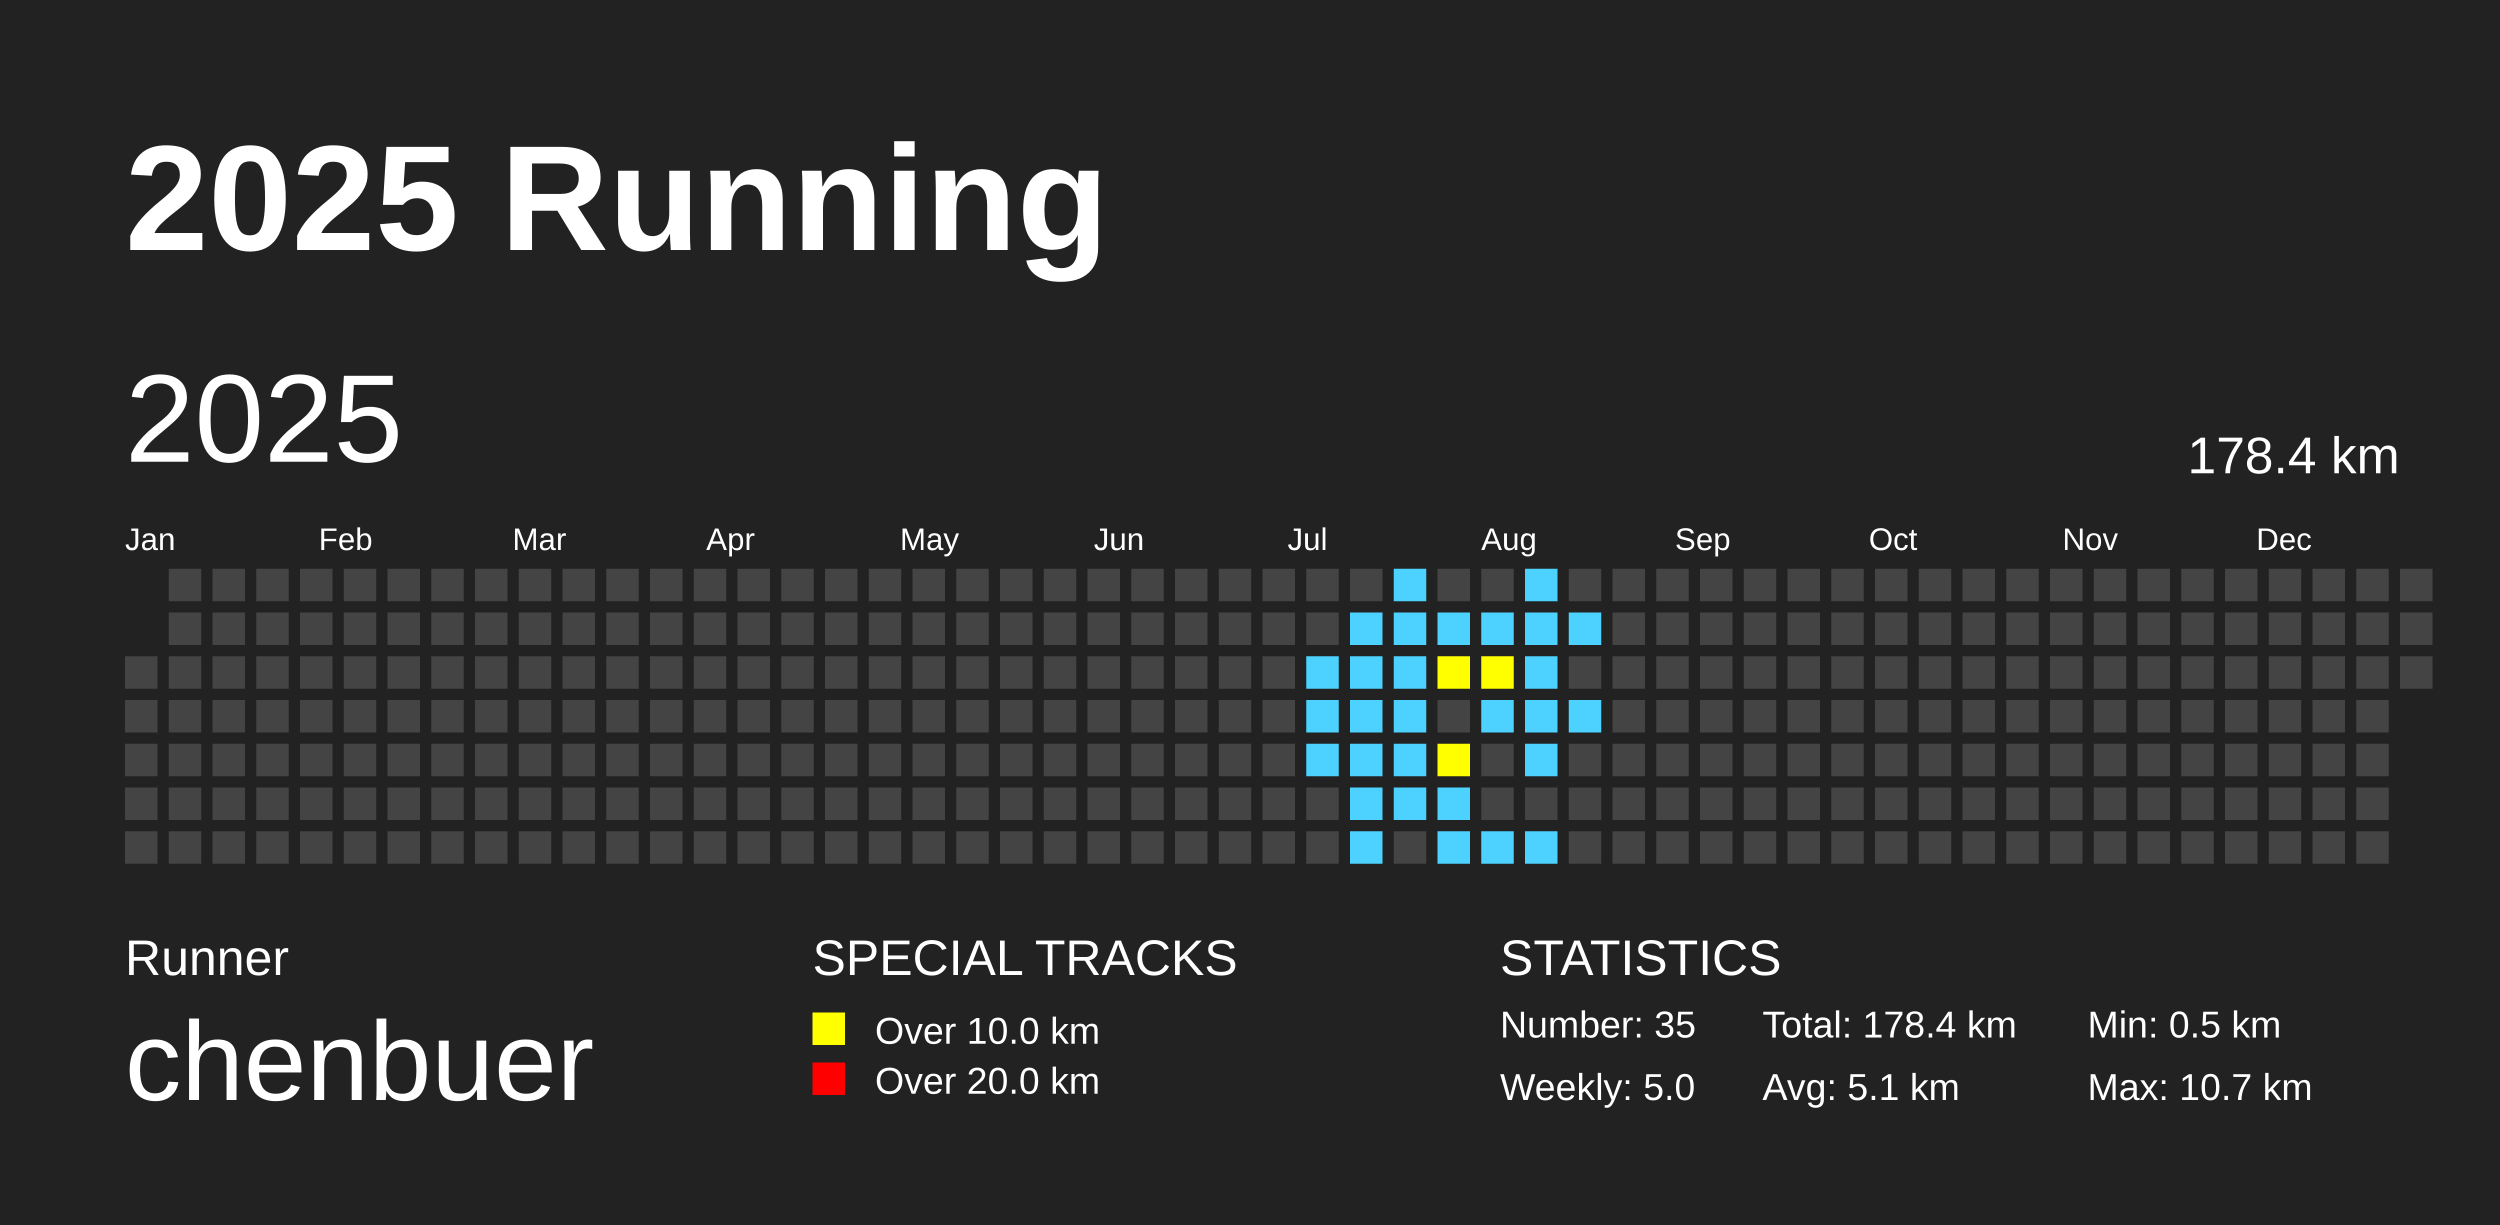
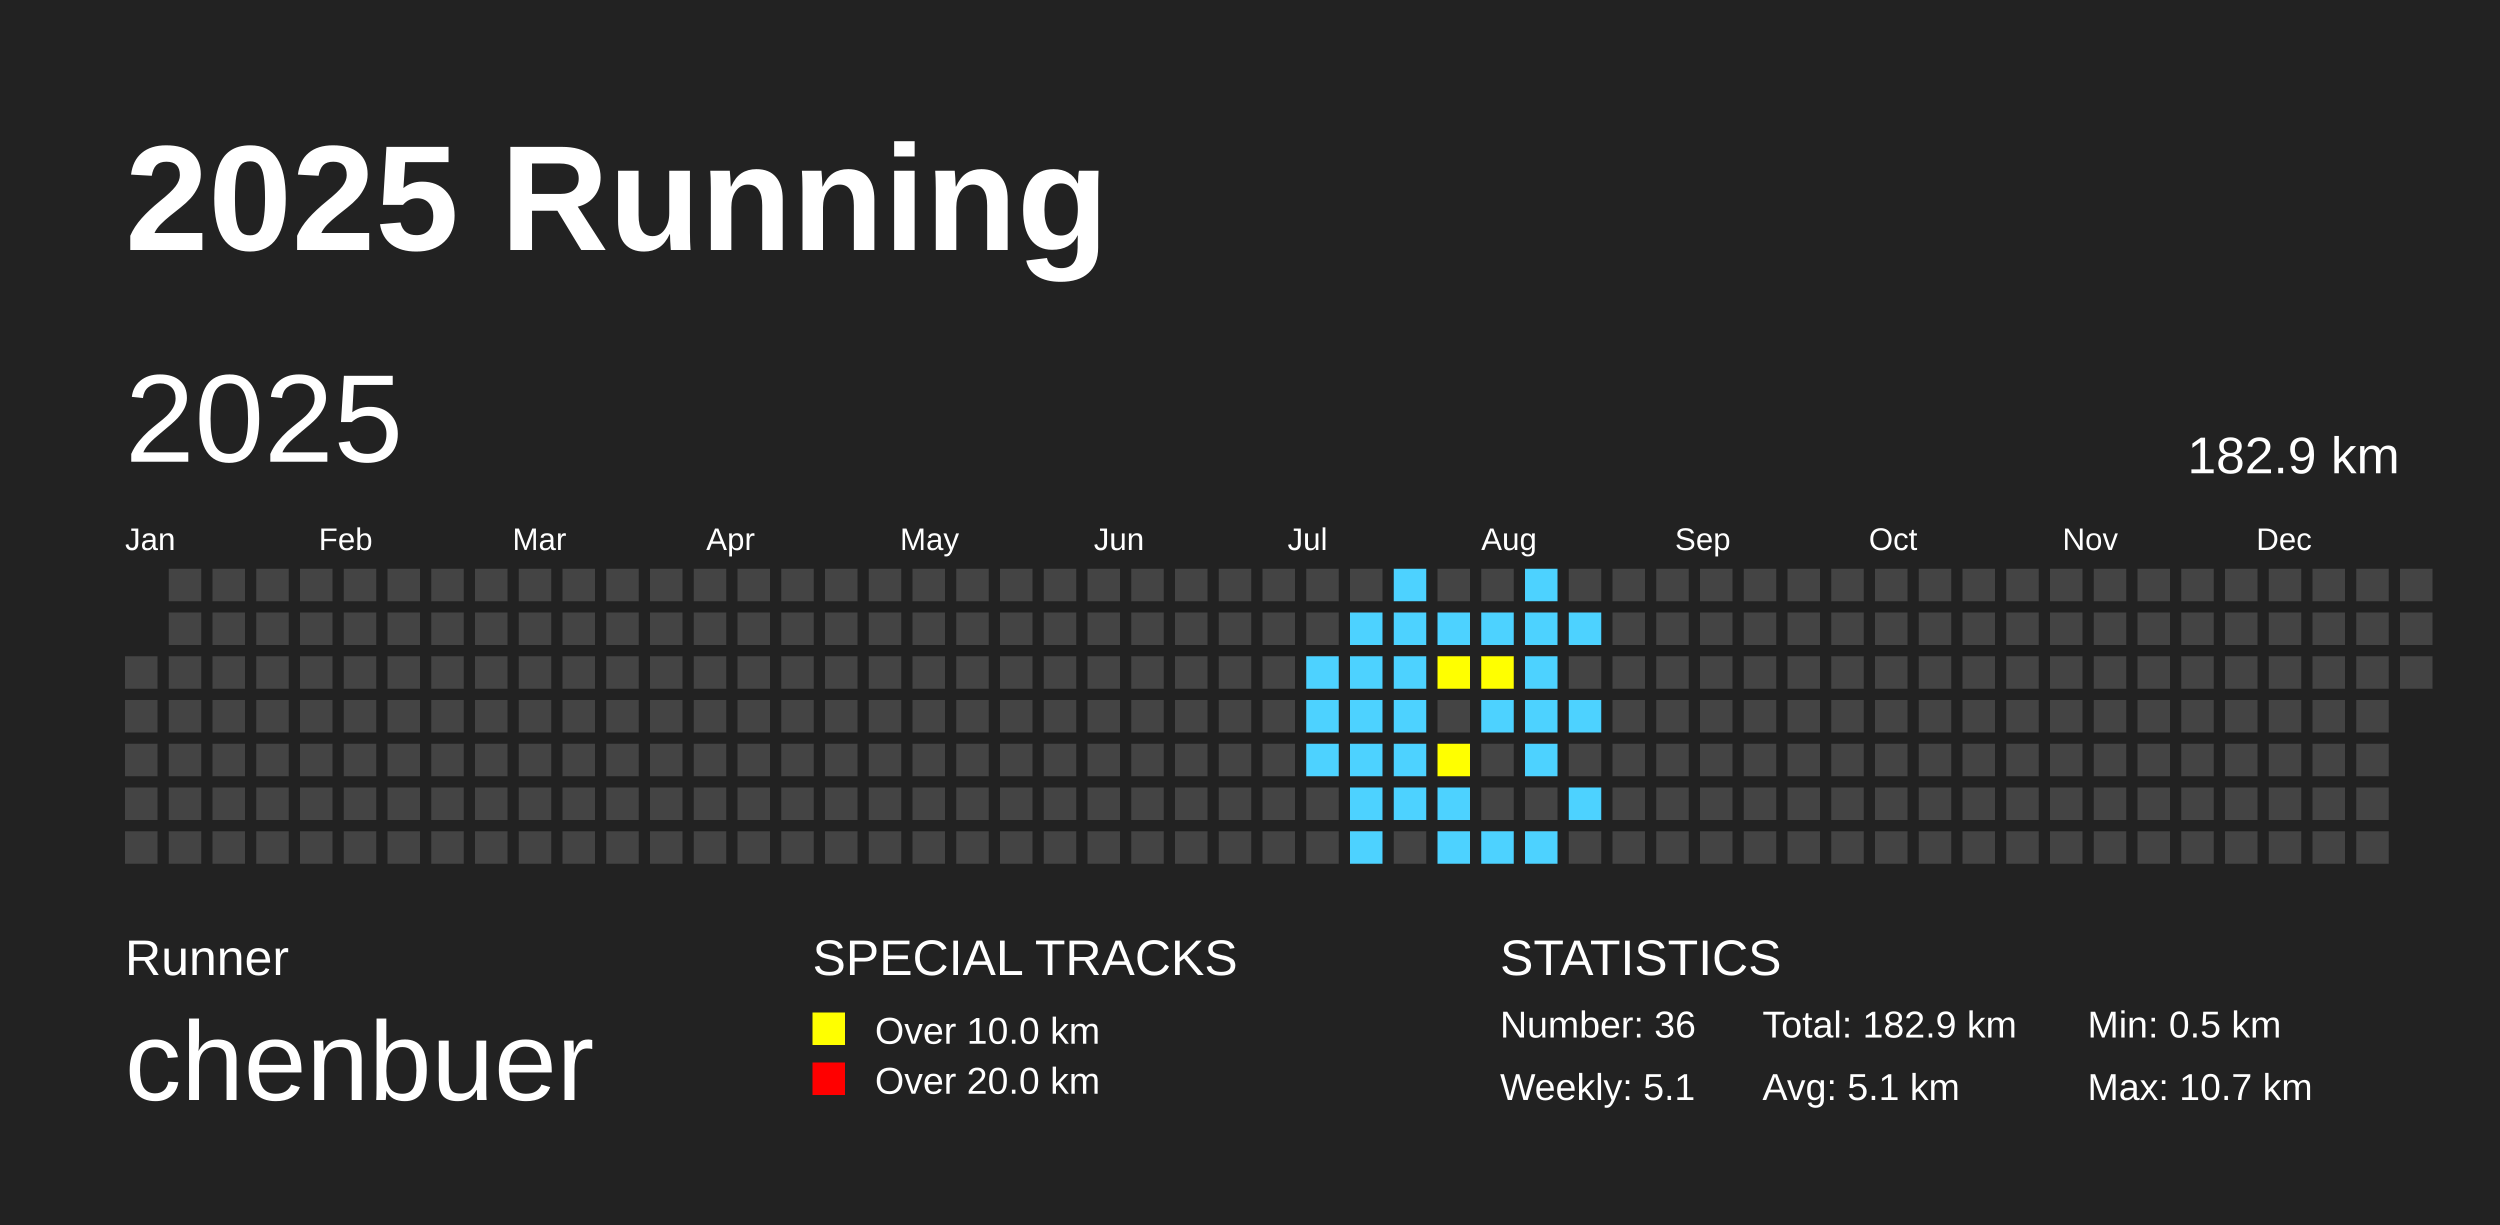
<svg xmlns="http://www.w3.org/2000/svg" baseProfile="full" height="98mm" version="1.1" viewBox="0,0,200,98" width="200mm">
  <defs />
  <rect fill="#222222" height="98" width="200" x="0" y="0" />
  <text fill="#FFFFFF" style="font-size:12px; font-family:Arial; font-weight:bold;" x="10" y="20">2025 Running</text>
  <text fill="#FFFFFF" style="font-size:4px; font-family:Arial" x="10" y="78">Runner</text>
  <text fill="#FFFFFF" style="font-size:9px; font-family:Arial" x="10" y="88">chenbuer</text>
  <text fill="#FFFFFF" style="font-size:4px; font-family:Arial" x="65" y="78">SPECIAL TRACKS</text>
  <rect fill="yellow" height="2.6" width="2.6" x="65" y="81" />
  <text fill="#FFFFFF" style="font-size:3px; font-family:Arial" x="70" y="83.5">Over 10.0 km</text>
  <rect fill="red" height="2.6" width="2.6" x="65" y="85" />
  <text fill="#FFFFFF" style="font-size:3px; font-family:Arial" x="70" y="87.5">Over 20.0 km</text>
  <text fill="#FFFFFF" style="font-size:4px; font-family:Arial" x="120" y="78">STATISTICS</text>
-   <text fill="#FFFFFF" style="font-size:3px; font-family:Arial" x="120" y="83">Number: 35</text>
-   <text fill="#FFFFFF" style="font-size:3px; font-family:Arial" x="120" y="88">Weekly: 5.0</text>
-   <text fill="#FFFFFF" style="font-size:3px; font-family:Arial" x="141" y="83">Total: 178.4 km</text>
+   <text fill="#FFFFFF" style="font-size:3px; font-family:Arial" x="120" y="83">Number: 36</text>
+   <text fill="#FFFFFF" style="font-size:3px; font-family:Arial" x="120" y="88">Weekly: 5.1</text>
+   <text fill="#FFFFFF" style="font-size:3px; font-family:Arial" x="141" y="83">Total: 182.9 km</text>
  <text fill="#FFFFFF" style="font-size:3px; font-family:Arial" x="141" y="88">Avg: 5.1 km</text>
  <text fill="#FFFFFF" style="font-size:3px; font-family:Arial" x="167" y="83">Min: 0.5 km</text>
  <text fill="#FFFFFF" style="font-size:3px; font-family:Arial" x="167" y="88">Max: 10.7 km</text>
  <text dominant-baseline="hanging" fill="#FFFFFF" style="font-size:10.0px; font-family:Arial;" x="10" y="30">2025</text>
-   <text dominant-baseline="hanging" fill="#FFFFFF" style="font-size:4.125px; font-family:Arial;" x="175" y="35">178.4 km</text>
+   <text dominant-baseline="hanging" fill="#FFFFFF" style="font-size:4.125px; font-family:Arial;" x="175" y="35">182.9 km</text>
  <text fill="#FFFFFF" style="font-size:2.5px; font-family:Arial" x="10.0" y="44">Jan</text>
  <text fill="#FFFFFF" style="font-size:2.5px; font-family:Arial" x="25.5" y="44">Feb</text>
  <text fill="#FFFFFF" style="font-size:2.5px; font-family:Arial" x="41.0" y="44">Mar</text>
  <text fill="#FFFFFF" style="font-size:2.5px; font-family:Arial" x="56.5" y="44">Apr</text>
  <text fill="#FFFFFF" style="font-size:2.5px; font-family:Arial" x="72.0" y="44">May</text>
  <text fill="#FFFFFF" style="font-size:2.5px; font-family:Arial" x="87.5" y="44">Jun</text>
  <text fill="#FFFFFF" style="font-size:2.5px; font-family:Arial" x="103.0" y="44">Jul</text>
  <text fill="#FFFFFF" style="font-size:2.5px; font-family:Arial" x="118.5" y="44">Aug</text>
  <text fill="#FFFFFF" style="font-size:2.5px; font-family:Arial" x="134.0" y="44">Sep</text>
  <text fill="#FFFFFF" style="font-size:2.5px; font-family:Arial" x="149.5" y="44">Oct</text>
  <text fill="#FFFFFF" style="font-size:2.5px; font-family:Arial" x="165.0" y="44">Nov</text>
  <text fill="#FFFFFF" style="font-size:2.5px; font-family:Arial" x="180.5" y="44">Dec</text>
  <rect fill="#444444" height="2.6" width="2.6" x="10.0" y="52.5" />
  <rect fill="#444444" height="2.6" width="2.6" x="10.0" y="56.0" />
  <rect fill="#444444" height="2.6" width="2.6" x="10.0" y="59.5" />
  <rect fill="#444444" height="2.6" width="2.6" x="10.0" y="63.0" />
  <rect fill="#444444" height="2.6" width="2.6" x="10.0" y="66.5" />
  <rect fill="#444444" height="2.6" width="2.6" x="13.5" y="45.5" />
  <rect fill="#444444" height="2.6" width="2.6" x="13.5" y="49.0" />
  <rect fill="#444444" height="2.6" width="2.6" x="13.5" y="52.5" />
  <rect fill="#444444" height="2.6" width="2.6" x="13.5" y="56.0" />
  <rect fill="#444444" height="2.6" width="2.6" x="13.5" y="59.5" />
  <rect fill="#444444" height="2.6" width="2.6" x="13.5" y="63.0" />
  <rect fill="#444444" height="2.6" width="2.6" x="13.5" y="66.5" />
  <rect fill="#444444" height="2.6" width="2.6" x="17.0" y="45.5" />
  <rect fill="#444444" height="2.6" width="2.6" x="17.0" y="49.0" />
  <rect fill="#444444" height="2.6" width="2.6" x="17.0" y="52.5" />
  <rect fill="#444444" height="2.6" width="2.6" x="17.0" y="56.0" />
  <rect fill="#444444" height="2.6" width="2.6" x="17.0" y="59.5" />
  <rect fill="#444444" height="2.6" width="2.6" x="17.0" y="63.0" />
  <rect fill="#444444" height="2.6" width="2.6" x="17.0" y="66.5" />
  <rect fill="#444444" height="2.6" width="2.6" x="20.5" y="45.5" />
  <rect fill="#444444" height="2.6" width="2.6" x="20.5" y="49.0" />
  <rect fill="#444444" height="2.6" width="2.6" x="20.5" y="52.5" />
  <rect fill="#444444" height="2.6" width="2.6" x="20.5" y="56.0" />
  <rect fill="#444444" height="2.6" width="2.6" x="20.5" y="59.5" />
  <rect fill="#444444" height="2.6" width="2.6" x="20.5" y="63.0" />
  <rect fill="#444444" height="2.6" width="2.6" x="20.5" y="66.5" />
  <rect fill="#444444" height="2.6" width="2.6" x="24.0" y="45.5" />
  <rect fill="#444444" height="2.6" width="2.6" x="24.0" y="49.0" />
  <rect fill="#444444" height="2.6" width="2.6" x="24.0" y="52.5" />
  <rect fill="#444444" height="2.6" width="2.6" x="24.0" y="56.0" />
  <rect fill="#444444" height="2.6" width="2.6" x="24.0" y="59.5" />
  <rect fill="#444444" height="2.6" width="2.6" x="24.0" y="63.0" />
  <rect fill="#444444" height="2.6" width="2.6" x="24.0" y="66.5" />
  <rect fill="#444444" height="2.6" width="2.6" x="27.5" y="45.5" />
  <rect fill="#444444" height="2.6" width="2.6" x="27.5" y="49.0" />
  <rect fill="#444444" height="2.6" width="2.6" x="27.5" y="52.5" />
  <rect fill="#444444" height="2.6" width="2.6" x="27.5" y="56.0" />
  <rect fill="#444444" height="2.6" width="2.6" x="27.5" y="59.5" />
  <rect fill="#444444" height="2.6" width="2.6" x="27.5" y="63.0" />
  <rect fill="#444444" height="2.6" width="2.6" x="27.5" y="66.5" />
  <rect fill="#444444" height="2.6" width="2.6" x="31.0" y="45.5" />
  <rect fill="#444444" height="2.6" width="2.6" x="31.0" y="49.0" />
  <rect fill="#444444" height="2.6" width="2.6" x="31.0" y="52.5" />
  <rect fill="#444444" height="2.6" width="2.6" x="31.0" y="56.0" />
  <rect fill="#444444" height="2.6" width="2.6" x="31.0" y="59.5" />
  <rect fill="#444444" height="2.6" width="2.6" x="31.0" y="63.0" />
  <rect fill="#444444" height="2.6" width="2.6" x="31.0" y="66.5" />
  <rect fill="#444444" height="2.6" width="2.6" x="34.5" y="45.5" />
  <rect fill="#444444" height="2.6" width="2.6" x="34.5" y="49.0" />
  <rect fill="#444444" height="2.6" width="2.6" x="34.5" y="52.5" />
  <rect fill="#444444" height="2.6" width="2.6" x="34.5" y="56.0" />
  <rect fill="#444444" height="2.6" width="2.6" x="34.5" y="59.5" />
  <rect fill="#444444" height="2.6" width="2.6" x="34.5" y="63.0" />
  <rect fill="#444444" height="2.6" width="2.6" x="34.5" y="66.5" />
  <rect fill="#444444" height="2.6" width="2.6" x="38.0" y="45.5" />
  <rect fill="#444444" height="2.6" width="2.6" x="38.0" y="49.0" />
  <rect fill="#444444" height="2.6" width="2.6" x="38.0" y="52.5" />
  <rect fill="#444444" height="2.6" width="2.6" x="38.0" y="56.0" />
  <rect fill="#444444" height="2.6" width="2.6" x="38.0" y="59.5" />
  <rect fill="#444444" height="2.6" width="2.6" x="38.0" y="63.0" />
  <rect fill="#444444" height="2.6" width="2.6" x="38.0" y="66.5" />
  <rect fill="#444444" height="2.6" width="2.6" x="41.5" y="45.5" />
  <rect fill="#444444" height="2.6" width="2.6" x="41.5" y="49.0" />
  <rect fill="#444444" height="2.6" width="2.6" x="41.5" y="52.5" />
  <rect fill="#444444" height="2.6" width="2.6" x="41.5" y="56.0" />
  <rect fill="#444444" height="2.6" width="2.6" x="41.5" y="59.5" />
  <rect fill="#444444" height="2.6" width="2.6" x="41.5" y="63.0" />
  <rect fill="#444444" height="2.6" width="2.6" x="41.5" y="66.5" />
  <rect fill="#444444" height="2.6" width="2.6" x="45.0" y="45.5" />
  <rect fill="#444444" height="2.6" width="2.6" x="45.0" y="49.0" />
  <rect fill="#444444" height="2.6" width="2.6" x="45.0" y="52.5" />
  <rect fill="#444444" height="2.6" width="2.6" x="45.0" y="56.0" />
  <rect fill="#444444" height="2.6" width="2.6" x="45.0" y="59.5" />
  <rect fill="#444444" height="2.6" width="2.6" x="45.0" y="63.0" />
  <rect fill="#444444" height="2.6" width="2.6" x="45.0" y="66.5" />
  <rect fill="#444444" height="2.6" width="2.6" x="48.5" y="45.5" />
  <rect fill="#444444" height="2.6" width="2.6" x="48.5" y="49.0" />
  <rect fill="#444444" height="2.6" width="2.6" x="48.5" y="52.5" />
  <rect fill="#444444" height="2.6" width="2.6" x="48.5" y="56.0" />
  <rect fill="#444444" height="2.6" width="2.6" x="48.5" y="59.5" />
  <rect fill="#444444" height="2.6" width="2.6" x="48.5" y="63.0" />
  <rect fill="#444444" height="2.6" width="2.6" x="48.5" y="66.5" />
  <rect fill="#444444" height="2.6" width="2.6" x="52.0" y="45.5" />
  <rect fill="#444444" height="2.6" width="2.6" x="52.0" y="49.0" />
  <rect fill="#444444" height="2.6" width="2.6" x="52.0" y="52.5" />
  <rect fill="#444444" height="2.6" width="2.6" x="52.0" y="56.0" />
  <rect fill="#444444" height="2.6" width="2.6" x="52.0" y="59.5" />
  <rect fill="#444444" height="2.6" width="2.6" x="52.0" y="63.0" />
  <rect fill="#444444" height="2.6" width="2.6" x="52.0" y="66.5" />
  <rect fill="#444444" height="2.6" width="2.6" x="55.5" y="45.5" />
  <rect fill="#444444" height="2.6" width="2.6" x="55.5" y="49.0" />
  <rect fill="#444444" height="2.6" width="2.6" x="55.5" y="52.5" />
  <rect fill="#444444" height="2.6" width="2.6" x="55.5" y="56.0" />
  <rect fill="#444444" height="2.6" width="2.6" x="55.5" y="59.5" />
  <rect fill="#444444" height="2.6" width="2.6" x="55.5" y="63.0" />
  <rect fill="#444444" height="2.6" width="2.6" x="55.5" y="66.5" />
  <rect fill="#444444" height="2.6" width="2.6" x="59.0" y="45.5" />
  <rect fill="#444444" height="2.6" width="2.6" x="59.0" y="49.0" />
  <rect fill="#444444" height="2.6" width="2.6" x="59.0" y="52.5" />
  <rect fill="#444444" height="2.6" width="2.6" x="59.0" y="56.0" />
  <rect fill="#444444" height="2.6" width="2.6" x="59.0" y="59.5" />
  <rect fill="#444444" height="2.6" width="2.6" x="59.0" y="63.0" />
  <rect fill="#444444" height="2.6" width="2.6" x="59.0" y="66.5" />
  <rect fill="#444444" height="2.6" width="2.6" x="62.5" y="45.5" />
  <rect fill="#444444" height="2.6" width="2.6" x="62.5" y="49.0" />
  <rect fill="#444444" height="2.6" width="2.6" x="62.5" y="52.5" />
  <rect fill="#444444" height="2.6" width="2.6" x="62.5" y="56.0" />
  <rect fill="#444444" height="2.6" width="2.6" x="62.5" y="59.5" />
  <rect fill="#444444" height="2.6" width="2.6" x="62.5" y="63.0" />
  <rect fill="#444444" height="2.6" width="2.6" x="62.5" y="66.5" />
  <rect fill="#444444" height="2.6" width="2.6" x="66.0" y="45.5" />
  <rect fill="#444444" height="2.6" width="2.6" x="66.0" y="49.0" />
  <rect fill="#444444" height="2.6" width="2.6" x="66.0" y="52.5" />
  <rect fill="#444444" height="2.6" width="2.6" x="66.0" y="56.0" />
  <rect fill="#444444" height="2.6" width="2.6" x="66.0" y="59.5" />
  <rect fill="#444444" height="2.6" width="2.6" x="66.0" y="63.0" />
  <rect fill="#444444" height="2.6" width="2.6" x="66.0" y="66.5" />
  <rect fill="#444444" height="2.6" width="2.6" x="69.5" y="45.5" />
  <rect fill="#444444" height="2.6" width="2.6" x="69.5" y="49.0" />
  <rect fill="#444444" height="2.6" width="2.6" x="69.5" y="52.5" />
  <rect fill="#444444" height="2.6" width="2.6" x="69.5" y="56.0" />
  <rect fill="#444444" height="2.6" width="2.6" x="69.5" y="59.5" />
  <rect fill="#444444" height="2.6" width="2.6" x="69.5" y="63.0" />
  <rect fill="#444444" height="2.6" width="2.6" x="69.5" y="66.5" />
  <rect fill="#444444" height="2.6" width="2.6" x="73.0" y="45.5" />
  <rect fill="#444444" height="2.6" width="2.6" x="73.0" y="49.0" />
  <rect fill="#444444" height="2.6" width="2.6" x="73.0" y="52.5" />
  <rect fill="#444444" height="2.6" width="2.6" x="73.0" y="56.0" />
  <rect fill="#444444" height="2.6" width="2.6" x="73.0" y="59.5" />
  <rect fill="#444444" height="2.6" width="2.6" x="73.0" y="63.0" />
  <rect fill="#444444" height="2.6" width="2.6" x="73.0" y="66.5" />
  <rect fill="#444444" height="2.6" width="2.6" x="76.5" y="45.5" />
  <rect fill="#444444" height="2.6" width="2.6" x="76.5" y="49.0" />
  <rect fill="#444444" height="2.6" width="2.6" x="76.5" y="52.5" />
  <rect fill="#444444" height="2.6" width="2.6" x="76.5" y="56.0" />
  <rect fill="#444444" height="2.6" width="2.6" x="76.5" y="59.5" />
  <rect fill="#444444" height="2.6" width="2.6" x="76.5" y="63.0" />
  <rect fill="#444444" height="2.6" width="2.6" x="76.5" y="66.5" />
  <rect fill="#444444" height="2.6" width="2.6" x="80.0" y="45.5" />
  <rect fill="#444444" height="2.6" width="2.6" x="80.0" y="49.0" />
  <rect fill="#444444" height="2.6" width="2.6" x="80.0" y="52.5" />
  <rect fill="#444444" height="2.6" width="2.6" x="80.0" y="56.0" />
  <rect fill="#444444" height="2.6" width="2.6" x="80.0" y="59.5" />
  <rect fill="#444444" height="2.6" width="2.6" x="80.0" y="63.0" />
  <rect fill="#444444" height="2.6" width="2.6" x="80.0" y="66.5" />
  <rect fill="#444444" height="2.6" width="2.6" x="83.5" y="45.5" />
  <rect fill="#444444" height="2.6" width="2.6" x="83.5" y="49.0" />
  <rect fill="#444444" height="2.6" width="2.6" x="83.5" y="52.5" />
  <rect fill="#444444" height="2.6" width="2.6" x="83.5" y="56.0" />
  <rect fill="#444444" height="2.6" width="2.6" x="83.5" y="59.5" />
  <rect fill="#444444" height="2.6" width="2.6" x="83.5" y="63.0" />
  <rect fill="#444444" height="2.6" width="2.6" x="83.5" y="66.5" />
  <rect fill="#444444" height="2.6" width="2.6" x="87.0" y="45.5" />
  <rect fill="#444444" height="2.6" width="2.6" x="87.0" y="49.0" />
  <rect fill="#444444" height="2.6" width="2.6" x="87.0" y="52.5" />
  <rect fill="#444444" height="2.6" width="2.6" x="87.0" y="56.0" />
  <rect fill="#444444" height="2.6" width="2.6" x="87.0" y="59.5" />
  <rect fill="#444444" height="2.6" width="2.6" x="87.0" y="63.0" />
  <rect fill="#444444" height="2.6" width="2.6" x="87.0" y="66.5" />
  <rect fill="#444444" height="2.6" width="2.6" x="90.5" y="45.5" />
  <rect fill="#444444" height="2.6" width="2.6" x="90.5" y="49.0" />
  <rect fill="#444444" height="2.6" width="2.6" x="90.5" y="52.5" />
  <rect fill="#444444" height="2.6" width="2.6" x="90.5" y="56.0" />
  <rect fill="#444444" height="2.6" width="2.6" x="90.5" y="59.5" />
  <rect fill="#444444" height="2.6" width="2.6" x="90.5" y="63.0" />
  <rect fill="#444444" height="2.6" width="2.6" x="90.5" y="66.5" />
  <rect fill="#444444" height="2.6" width="2.6" x="94.0" y="45.5" />
  <rect fill="#444444" height="2.6" width="2.6" x="94.0" y="49.0" />
  <rect fill="#444444" height="2.6" width="2.6" x="94.0" y="52.5" />
  <rect fill="#444444" height="2.6" width="2.6" x="94.0" y="56.0" />
  <rect fill="#444444" height="2.6" width="2.6" x="94.0" y="59.5" />
  <rect fill="#444444" height="2.6" width="2.6" x="94.0" y="63.0" />
  <rect fill="#444444" height="2.6" width="2.6" x="94.0" y="66.5" />
  <rect fill="#444444" height="2.6" width="2.6" x="97.5" y="45.5" />
  <rect fill="#444444" height="2.6" width="2.6" x="97.5" y="49.0" />
  <rect fill="#444444" height="2.6" width="2.6" x="97.5" y="52.5" />
  <rect fill="#444444" height="2.6" width="2.6" x="97.5" y="56.0" />
  <rect fill="#444444" height="2.6" width="2.6" x="97.5" y="59.5" />
  <rect fill="#444444" height="2.6" width="2.6" x="97.5" y="63.0" />
  <rect fill="#444444" height="2.6" width="2.6" x="97.5" y="66.5" />
  <rect fill="#444444" height="2.6" width="2.6" x="101.0" y="45.5" />
  <rect fill="#444444" height="2.6" width="2.6" x="101.0" y="49.0" />
  <rect fill="#444444" height="2.6" width="2.6" x="101.0" y="52.5" />
  <rect fill="#444444" height="2.6" width="2.6" x="101.0" y="56.0" />
  <rect fill="#444444" height="2.6" width="2.6" x="101.0" y="59.5" />
  <rect fill="#444444" height="2.6" width="2.6" x="101.0" y="63.0" />
  <rect fill="#444444" height="2.6" width="2.6" x="101.0" y="66.5" />
  <rect fill="#444444" height="2.6" width="2.6" x="104.5" y="45.5" />
  <rect fill="#444444" height="2.6" width="2.6" x="104.5" y="49.0" />
  <rect fill="#4DD2FF" height="2.6" width="2.6" x="104.5" y="52.5" />
  <rect fill="#4DD2FF" height="2.6" width="2.6" x="104.5" y="56.0" />
  <rect fill="#4DD2FF" height="2.6" width="2.6" x="104.5" y="59.5" />
  <rect fill="#444444" height="2.6" width="2.6" x="104.5" y="63.0" />
  <rect fill="#444444" height="2.6" width="2.6" x="104.5" y="66.5" />
  <rect fill="#444444" height="2.6" width="2.6" x="108.0" y="45.5" />
  <rect fill="#4DD2FF" height="2.6" width="2.6" x="108.0" y="49.0" />
  <rect fill="#4DD2FF" height="2.6" width="2.6" x="108.0" y="52.5" />
  <rect fill="#4DD2FF" height="2.6" width="2.6" x="108.0" y="56.0" />
  <rect fill="#4DD2FF" height="2.6" width="2.6" x="108.0" y="59.5" />
  <rect fill="#4DD2FF" height="2.6" width="2.6" x="108.0" y="63.0" />
  <rect fill="#4DD2FF" height="2.6" width="2.6" x="108.0" y="66.5" />
  <rect fill="#4DD2FF" height="2.6" width="2.6" x="111.5" y="45.5" />
  <rect fill="#4DD2FF" height="2.6" width="2.6" x="111.5" y="49.0" />
  <rect fill="#4DD2FF" height="2.6" width="2.6" x="111.5" y="52.5" />
  <rect fill="#4DD2FF" height="2.6" width="2.6" x="111.5" y="56.0" />
  <rect fill="#4DD2FF" height="2.6" width="2.6" x="111.5" y="59.5" />
  <rect fill="#4DD2FF" height="2.6" width="2.6" x="111.5" y="63.0" />
  <rect fill="#444444" height="2.6" width="2.6" x="111.5" y="66.5" />
  <rect fill="#444444" height="2.6" width="2.6" x="115.0" y="45.5" />
  <rect fill="#4DD2FF" height="2.6" width="2.6" x="115.0" y="49.0" />
  <rect fill="yellow" height="2.6" width="2.6" x="115.0" y="52.5" />
  <rect fill="#444444" height="2.6" width="2.6" x="115.0" y="56.0" />
  <rect fill="yellow" height="2.6" width="2.6" x="115.0" y="59.5" />
  <rect fill="#4DD2FF" height="2.6" width="2.6" x="115.0" y="63.0" />
  <rect fill="#4DD2FF" height="2.6" width="2.6" x="115.0" y="66.5" />
  <rect fill="#444444" height="2.6" width="2.6" x="118.5" y="45.5" />
  <rect fill="#4DD2FF" height="2.6" width="2.6" x="118.5" y="49.0" />
  <rect fill="yellow" height="2.6" width="2.6" x="118.5" y="52.5" />
  <rect fill="#4DD2FF" height="2.6" width="2.6" x="118.5" y="56.0" />
  <rect fill="#444444" height="2.6" width="2.6" x="118.5" y="59.5" />
  <rect fill="#444444" height="2.6" width="2.6" x="118.5" y="63.0" />
  <rect fill="#4DD2FF" height="2.6" width="2.6" x="118.5" y="66.5" />
  <rect fill="#4DD2FF" height="2.6" width="2.6" x="122.0" y="45.5" />
  <rect fill="#4DD2FF" height="2.6" width="2.6" x="122.0" y="49.0" />
  <rect fill="#4DD2FF" height="2.6" width="2.6" x="122.0" y="52.5" />
  <rect fill="#4DD2FF" height="2.6" width="2.6" x="122.0" y="56.0" />
  <rect fill="#4DD2FF" height="2.6" width="2.6" x="122.0" y="59.5" />
  <rect fill="#444444" height="2.6" width="2.6" x="122.0" y="63.0" />
  <rect fill="#4DD2FF" height="2.6" width="2.6" x="122.0" y="66.5" />
  <rect fill="#444444" height="2.6" width="2.6" x="125.5" y="45.5" />
  <rect fill="#4DD2FF" height="2.6" width="2.6" x="125.5" y="49.0" />
  <rect fill="#444444" height="2.6" width="2.6" x="125.5" y="52.5" />
  <rect fill="#4DD2FF" height="2.6" width="2.6" x="125.5" y="56.0" />
  <rect fill="#444444" height="2.6" width="2.6" x="125.5" y="59.5" />
-   <rect fill="#444444" height="2.6" width="2.6" x="125.5" y="63.0" />
+   <rect fill="#4DD2FF" height="2.6" width="2.6" x="125.5" y="63.0" />
  <rect fill="#444444" height="2.6" width="2.6" x="125.5" y="66.5" />
  <rect fill="#444444" height="2.6" width="2.6" x="129.0" y="45.5" />
  <rect fill="#444444" height="2.6" width="2.6" x="129.0" y="49.0" />
  <rect fill="#444444" height="2.6" width="2.6" x="129.0" y="52.5" />
  <rect fill="#444444" height="2.6" width="2.6" x="129.0" y="56.0" />
  <rect fill="#444444" height="2.6" width="2.6" x="129.0" y="59.5" />
  <rect fill="#444444" height="2.6" width="2.6" x="129.0" y="63.0" />
  <rect fill="#444444" height="2.6" width="2.6" x="129.0" y="66.5" />
  <rect fill="#444444" height="2.6" width="2.6" x="132.5" y="45.5" />
  <rect fill="#444444" height="2.6" width="2.6" x="132.5" y="49.0" />
  <rect fill="#444444" height="2.6" width="2.6" x="132.5" y="52.5" />
  <rect fill="#444444" height="2.6" width="2.6" x="132.5" y="56.0" />
  <rect fill="#444444" height="2.6" width="2.6" x="132.5" y="59.5" />
  <rect fill="#444444" height="2.6" width="2.6" x="132.5" y="63.0" />
  <rect fill="#444444" height="2.6" width="2.6" x="132.5" y="66.5" />
  <rect fill="#444444" height="2.6" width="2.6" x="136.0" y="45.5" />
  <rect fill="#444444" height="2.6" width="2.6" x="136.0" y="49.0" />
  <rect fill="#444444" height="2.6" width="2.6" x="136.0" y="52.5" />
  <rect fill="#444444" height="2.6" width="2.6" x="136.0" y="56.0" />
  <rect fill="#444444" height="2.6" width="2.6" x="136.0" y="59.5" />
  <rect fill="#444444" height="2.6" width="2.6" x="136.0" y="63.0" />
  <rect fill="#444444" height="2.6" width="2.6" x="136.0" y="66.5" />
  <rect fill="#444444" height="2.6" width="2.6" x="139.5" y="45.5" />
  <rect fill="#444444" height="2.6" width="2.6" x="139.5" y="49.0" />
  <rect fill="#444444" height="2.6" width="2.6" x="139.5" y="52.5" />
  <rect fill="#444444" height="2.6" width="2.6" x="139.5" y="56.0" />
  <rect fill="#444444" height="2.6" width="2.6" x="139.5" y="59.5" />
  <rect fill="#444444" height="2.6" width="2.6" x="139.5" y="63.0" />
  <rect fill="#444444" height="2.6" width="2.6" x="139.5" y="66.5" />
  <rect fill="#444444" height="2.6" width="2.6" x="143.0" y="45.5" />
  <rect fill="#444444" height="2.6" width="2.6" x="143.0" y="49.0" />
  <rect fill="#444444" height="2.6" width="2.6" x="143.0" y="52.5" />
  <rect fill="#444444" height="2.6" width="2.6" x="143.0" y="56.0" />
  <rect fill="#444444" height="2.6" width="2.6" x="143.0" y="59.5" />
  <rect fill="#444444" height="2.6" width="2.6" x="143.0" y="63.0" />
  <rect fill="#444444" height="2.6" width="2.6" x="143.0" y="66.5" />
  <rect fill="#444444" height="2.6" width="2.6" x="146.5" y="45.5" />
  <rect fill="#444444" height="2.6" width="2.6" x="146.5" y="49.0" />
  <rect fill="#444444" height="2.6" width="2.6" x="146.5" y="52.5" />
  <rect fill="#444444" height="2.6" width="2.6" x="146.5" y="56.0" />
  <rect fill="#444444" height="2.6" width="2.6" x="146.5" y="59.5" />
  <rect fill="#444444" height="2.6" width="2.6" x="146.5" y="63.0" />
  <rect fill="#444444" height="2.6" width="2.6" x="146.5" y="66.5" />
  <rect fill="#444444" height="2.6" width="2.6" x="150.0" y="45.5" />
  <rect fill="#444444" height="2.6" width="2.6" x="150.0" y="49.0" />
  <rect fill="#444444" height="2.6" width="2.6" x="150.0" y="52.5" />
  <rect fill="#444444" height="2.6" width="2.6" x="150.0" y="56.0" />
  <rect fill="#444444" height="2.6" width="2.6" x="150.0" y="59.5" />
  <rect fill="#444444" height="2.6" width="2.6" x="150.0" y="63.0" />
  <rect fill="#444444" height="2.6" width="2.6" x="150.0" y="66.5" />
  <rect fill="#444444" height="2.6" width="2.6" x="153.5" y="45.5" />
  <rect fill="#444444" height="2.6" width="2.6" x="153.5" y="49.0" />
  <rect fill="#444444" height="2.6" width="2.6" x="153.5" y="52.5" />
  <rect fill="#444444" height="2.6" width="2.6" x="153.5" y="56.0" />
  <rect fill="#444444" height="2.6" width="2.6" x="153.5" y="59.5" />
  <rect fill="#444444" height="2.6" width="2.6" x="153.5" y="63.0" />
  <rect fill="#444444" height="2.6" width="2.6" x="153.5" y="66.5" />
  <rect fill="#444444" height="2.6" width="2.6" x="157.0" y="45.5" />
  <rect fill="#444444" height="2.6" width="2.6" x="157.0" y="49.0" />
  <rect fill="#444444" height="2.6" width="2.6" x="157.0" y="52.5" />
  <rect fill="#444444" height="2.6" width="2.6" x="157.0" y="56.0" />
  <rect fill="#444444" height="2.6" width="2.6" x="157.0" y="59.5" />
  <rect fill="#444444" height="2.6" width="2.6" x="157.0" y="63.0" />
  <rect fill="#444444" height="2.6" width="2.6" x="157.0" y="66.5" />
  <rect fill="#444444" height="2.6" width="2.6" x="160.5" y="45.5" />
  <rect fill="#444444" height="2.6" width="2.6" x="160.5" y="49.0" />
  <rect fill="#444444" height="2.6" width="2.6" x="160.5" y="52.5" />
  <rect fill="#444444" height="2.6" width="2.6" x="160.5" y="56.0" />
  <rect fill="#444444" height="2.6" width="2.6" x="160.5" y="59.5" />
  <rect fill="#444444" height="2.6" width="2.6" x="160.5" y="63.0" />
  <rect fill="#444444" height="2.6" width="2.6" x="160.5" y="66.5" />
  <rect fill="#444444" height="2.6" width="2.6" x="164.0" y="45.5" />
  <rect fill="#444444" height="2.6" width="2.6" x="164.0" y="49.0" />
  <rect fill="#444444" height="2.6" width="2.6" x="164.0" y="52.5" />
  <rect fill="#444444" height="2.6" width="2.6" x="164.0" y="56.0" />
  <rect fill="#444444" height="2.6" width="2.6" x="164.0" y="59.5" />
  <rect fill="#444444" height="2.6" width="2.6" x="164.0" y="63.0" />
  <rect fill="#444444" height="2.6" width="2.6" x="164.0" y="66.5" />
  <rect fill="#444444" height="2.6" width="2.6" x="167.5" y="45.5" />
  <rect fill="#444444" height="2.6" width="2.6" x="167.5" y="49.0" />
  <rect fill="#444444" height="2.6" width="2.6" x="167.5" y="52.5" />
  <rect fill="#444444" height="2.6" width="2.6" x="167.5" y="56.0" />
  <rect fill="#444444" height="2.6" width="2.6" x="167.5" y="59.5" />
  <rect fill="#444444" height="2.6" width="2.6" x="167.5" y="63.0" />
  <rect fill="#444444" height="2.6" width="2.6" x="167.5" y="66.5" />
  <rect fill="#444444" height="2.6" width="2.6" x="171.0" y="45.5" />
  <rect fill="#444444" height="2.6" width="2.6" x="171.0" y="49.0" />
  <rect fill="#444444" height="2.6" width="2.6" x="171.0" y="52.5" />
  <rect fill="#444444" height="2.6" width="2.6" x="171.0" y="56.0" />
  <rect fill="#444444" height="2.6" width="2.6" x="171.0" y="59.5" />
  <rect fill="#444444" height="2.6" width="2.6" x="171.0" y="63.0" />
  <rect fill="#444444" height="2.6" width="2.6" x="171.0" y="66.5" />
  <rect fill="#444444" height="2.6" width="2.6" x="174.5" y="45.5" />
  <rect fill="#444444" height="2.6" width="2.6" x="174.5" y="49.0" />
  <rect fill="#444444" height="2.6" width="2.6" x="174.5" y="52.5" />
  <rect fill="#444444" height="2.6" width="2.6" x="174.5" y="56.0" />
  <rect fill="#444444" height="2.6" width="2.6" x="174.5" y="59.5" />
  <rect fill="#444444" height="2.6" width="2.6" x="174.5" y="63.0" />
  <rect fill="#444444" height="2.6" width="2.6" x="174.5" y="66.5" />
  <rect fill="#444444" height="2.6" width="2.6" x="178.0" y="45.5" />
  <rect fill="#444444" height="2.6" width="2.6" x="178.0" y="49.0" />
  <rect fill="#444444" height="2.6" width="2.6" x="178.0" y="52.5" />
  <rect fill="#444444" height="2.6" width="2.6" x="178.0" y="56.0" />
  <rect fill="#444444" height="2.6" width="2.6" x="178.0" y="59.5" />
  <rect fill="#444444" height="2.6" width="2.6" x="178.0" y="63.0" />
  <rect fill="#444444" height="2.6" width="2.6" x="178.0" y="66.5" />
  <rect fill="#444444" height="2.6" width="2.6" x="181.5" y="45.5" />
  <rect fill="#444444" height="2.6" width="2.6" x="181.5" y="49.0" />
  <rect fill="#444444" height="2.6" width="2.6" x="181.5" y="52.5" />
  <rect fill="#444444" height="2.6" width="2.6" x="181.5" y="56.0" />
  <rect fill="#444444" height="2.6" width="2.6" x="181.5" y="59.5" />
  <rect fill="#444444" height="2.6" width="2.6" x="181.5" y="63.0" />
  <rect fill="#444444" height="2.6" width="2.6" x="181.5" y="66.5" />
  <rect fill="#444444" height="2.6" width="2.6" x="185.0" y="45.5" />
  <rect fill="#444444" height="2.6" width="2.6" x="185.0" y="49.0" />
  <rect fill="#444444" height="2.6" width="2.6" x="185.0" y="52.5" />
  <rect fill="#444444" height="2.6" width="2.6" x="185.0" y="56.0" />
  <rect fill="#444444" height="2.6" width="2.6" x="185.0" y="59.5" />
  <rect fill="#444444" height="2.6" width="2.6" x="185.0" y="63.0" />
  <rect fill="#444444" height="2.6" width="2.6" x="185.0" y="66.5" />
  <rect fill="#444444" height="2.6" width="2.6" x="188.5" y="45.5" />
  <rect fill="#444444" height="2.6" width="2.6" x="188.5" y="49.0" />
  <rect fill="#444444" height="2.6" width="2.6" x="188.5" y="52.5" />
  <rect fill="#444444" height="2.6" width="2.6" x="188.5" y="56.0" />
  <rect fill="#444444" height="2.6" width="2.6" x="188.5" y="59.5" />
  <rect fill="#444444" height="2.6" width="2.6" x="188.5" y="63.0" />
  <rect fill="#444444" height="2.6" width="2.6" x="188.5" y="66.5" />
  <rect fill="#444444" height="2.6" width="2.6" x="192.0" y="45.5" />
  <rect fill="#444444" height="2.6" width="2.6" x="192.0" y="49.0" />
  <rect fill="#444444" height="2.6" width="2.6" x="192.0" y="52.5" />
</svg>
